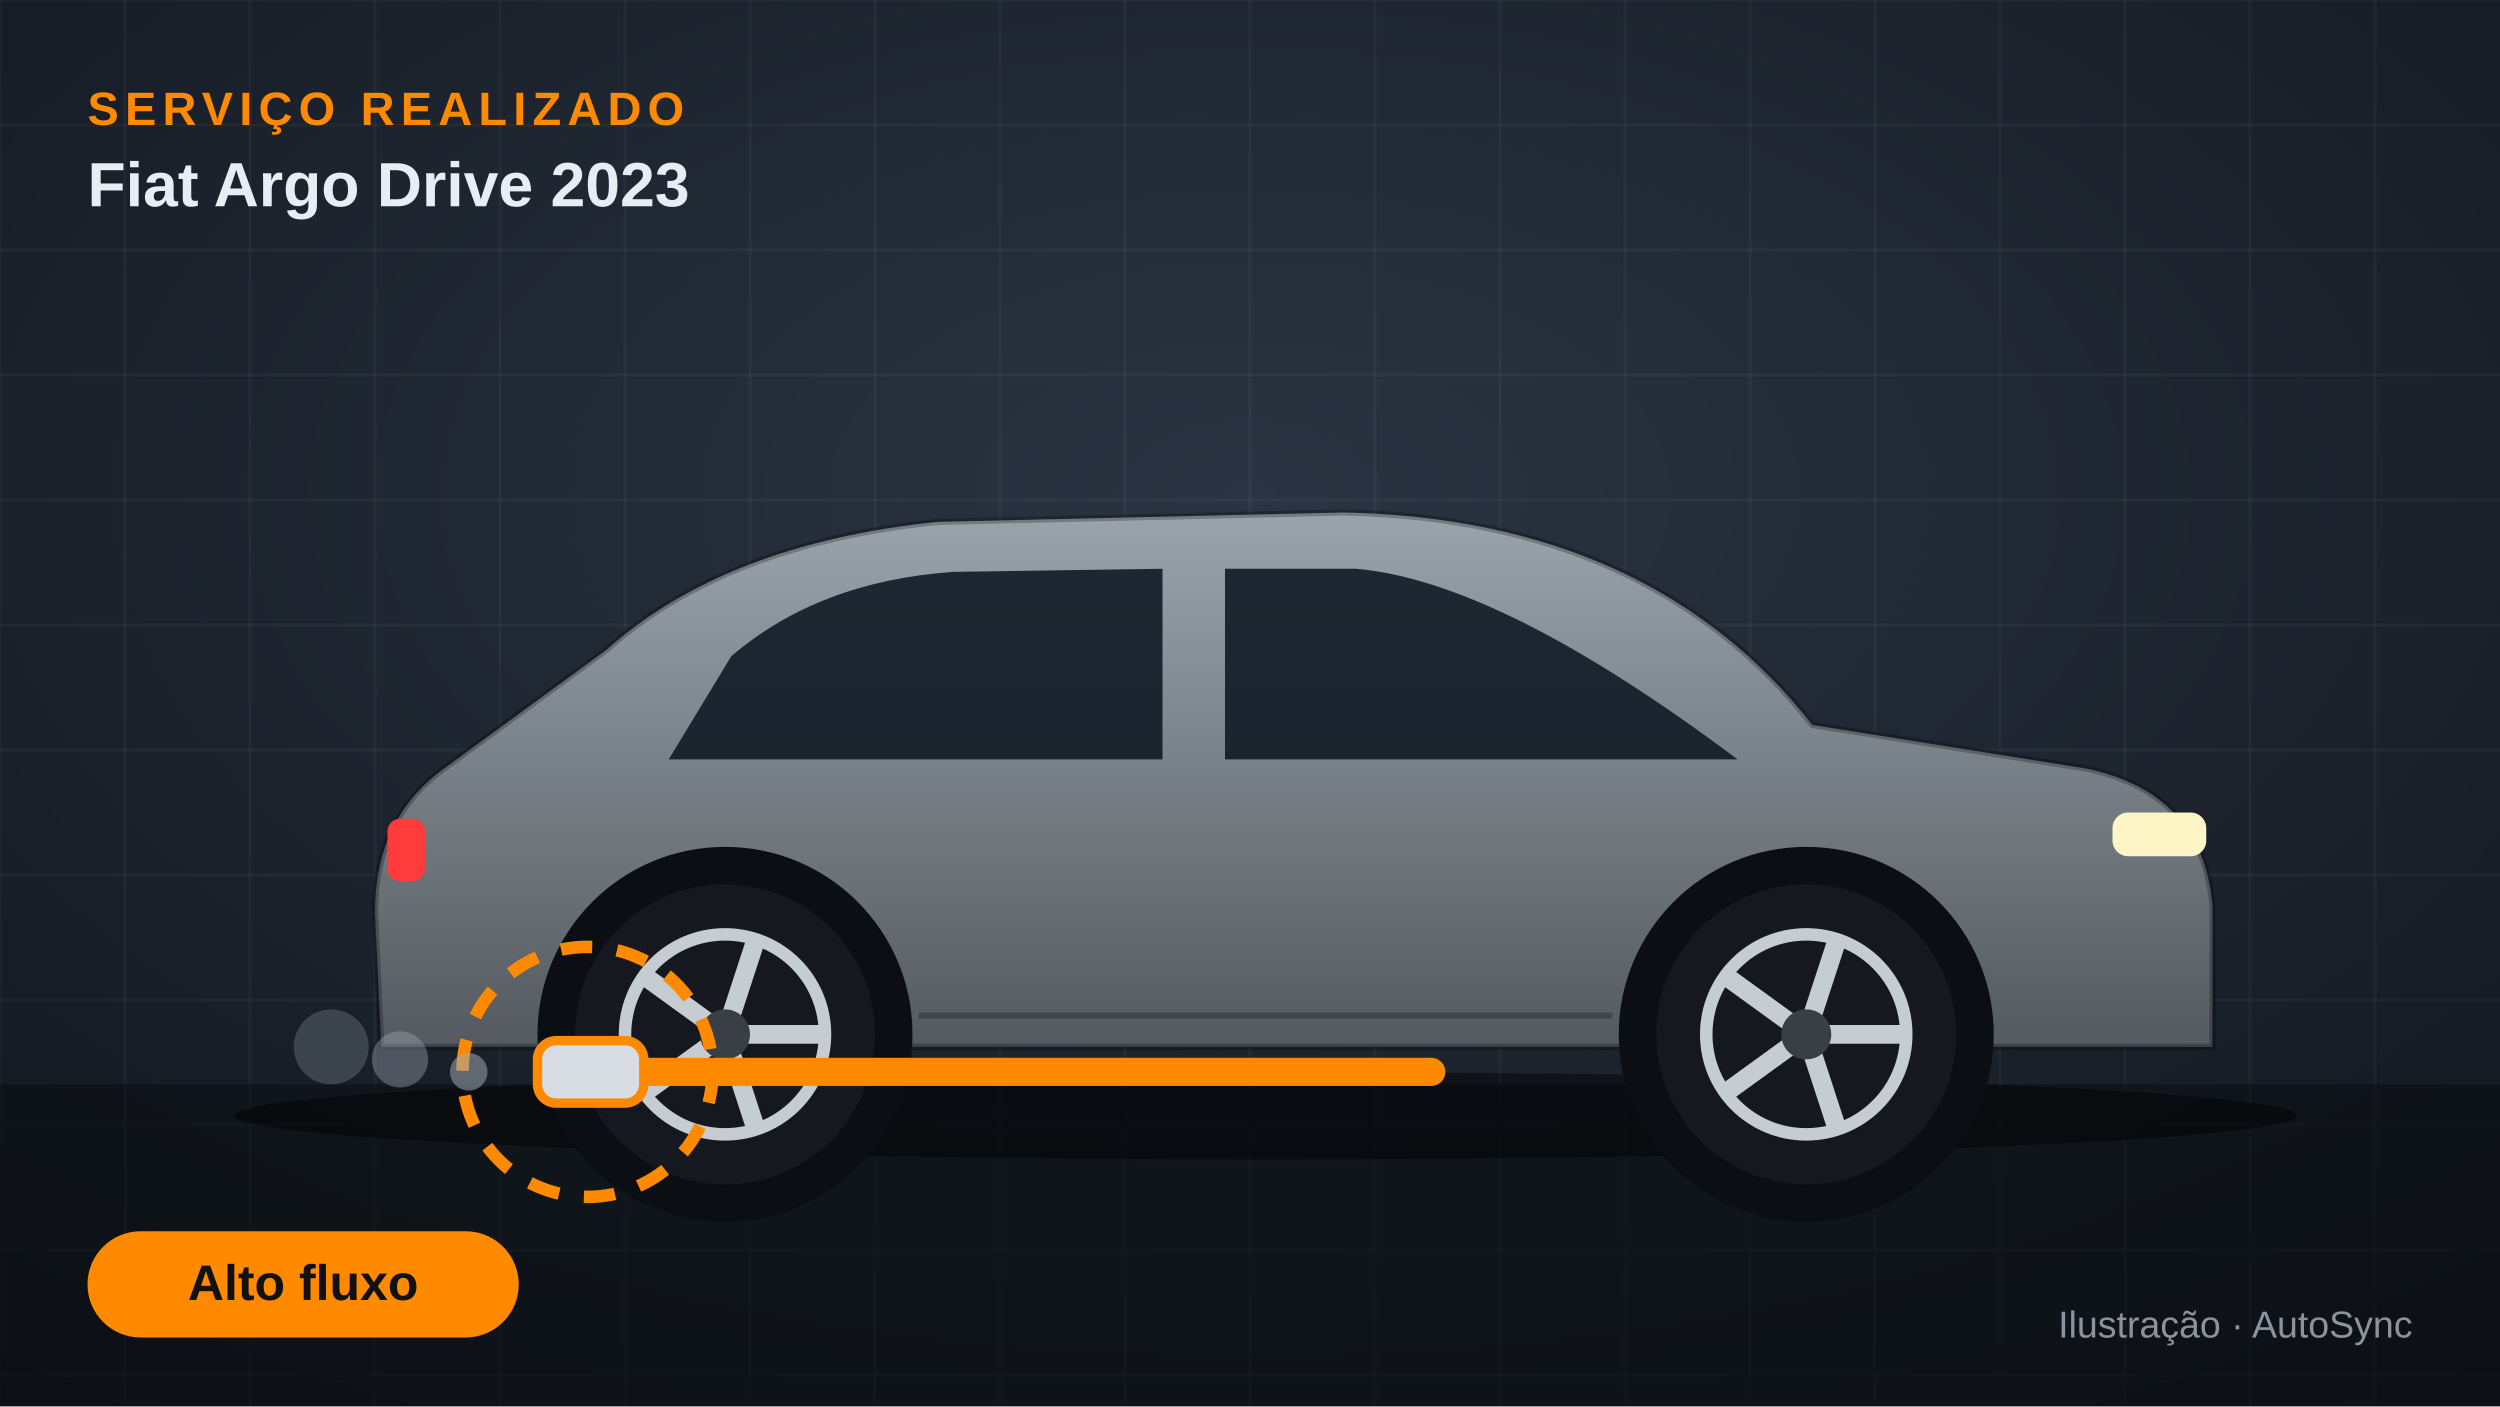
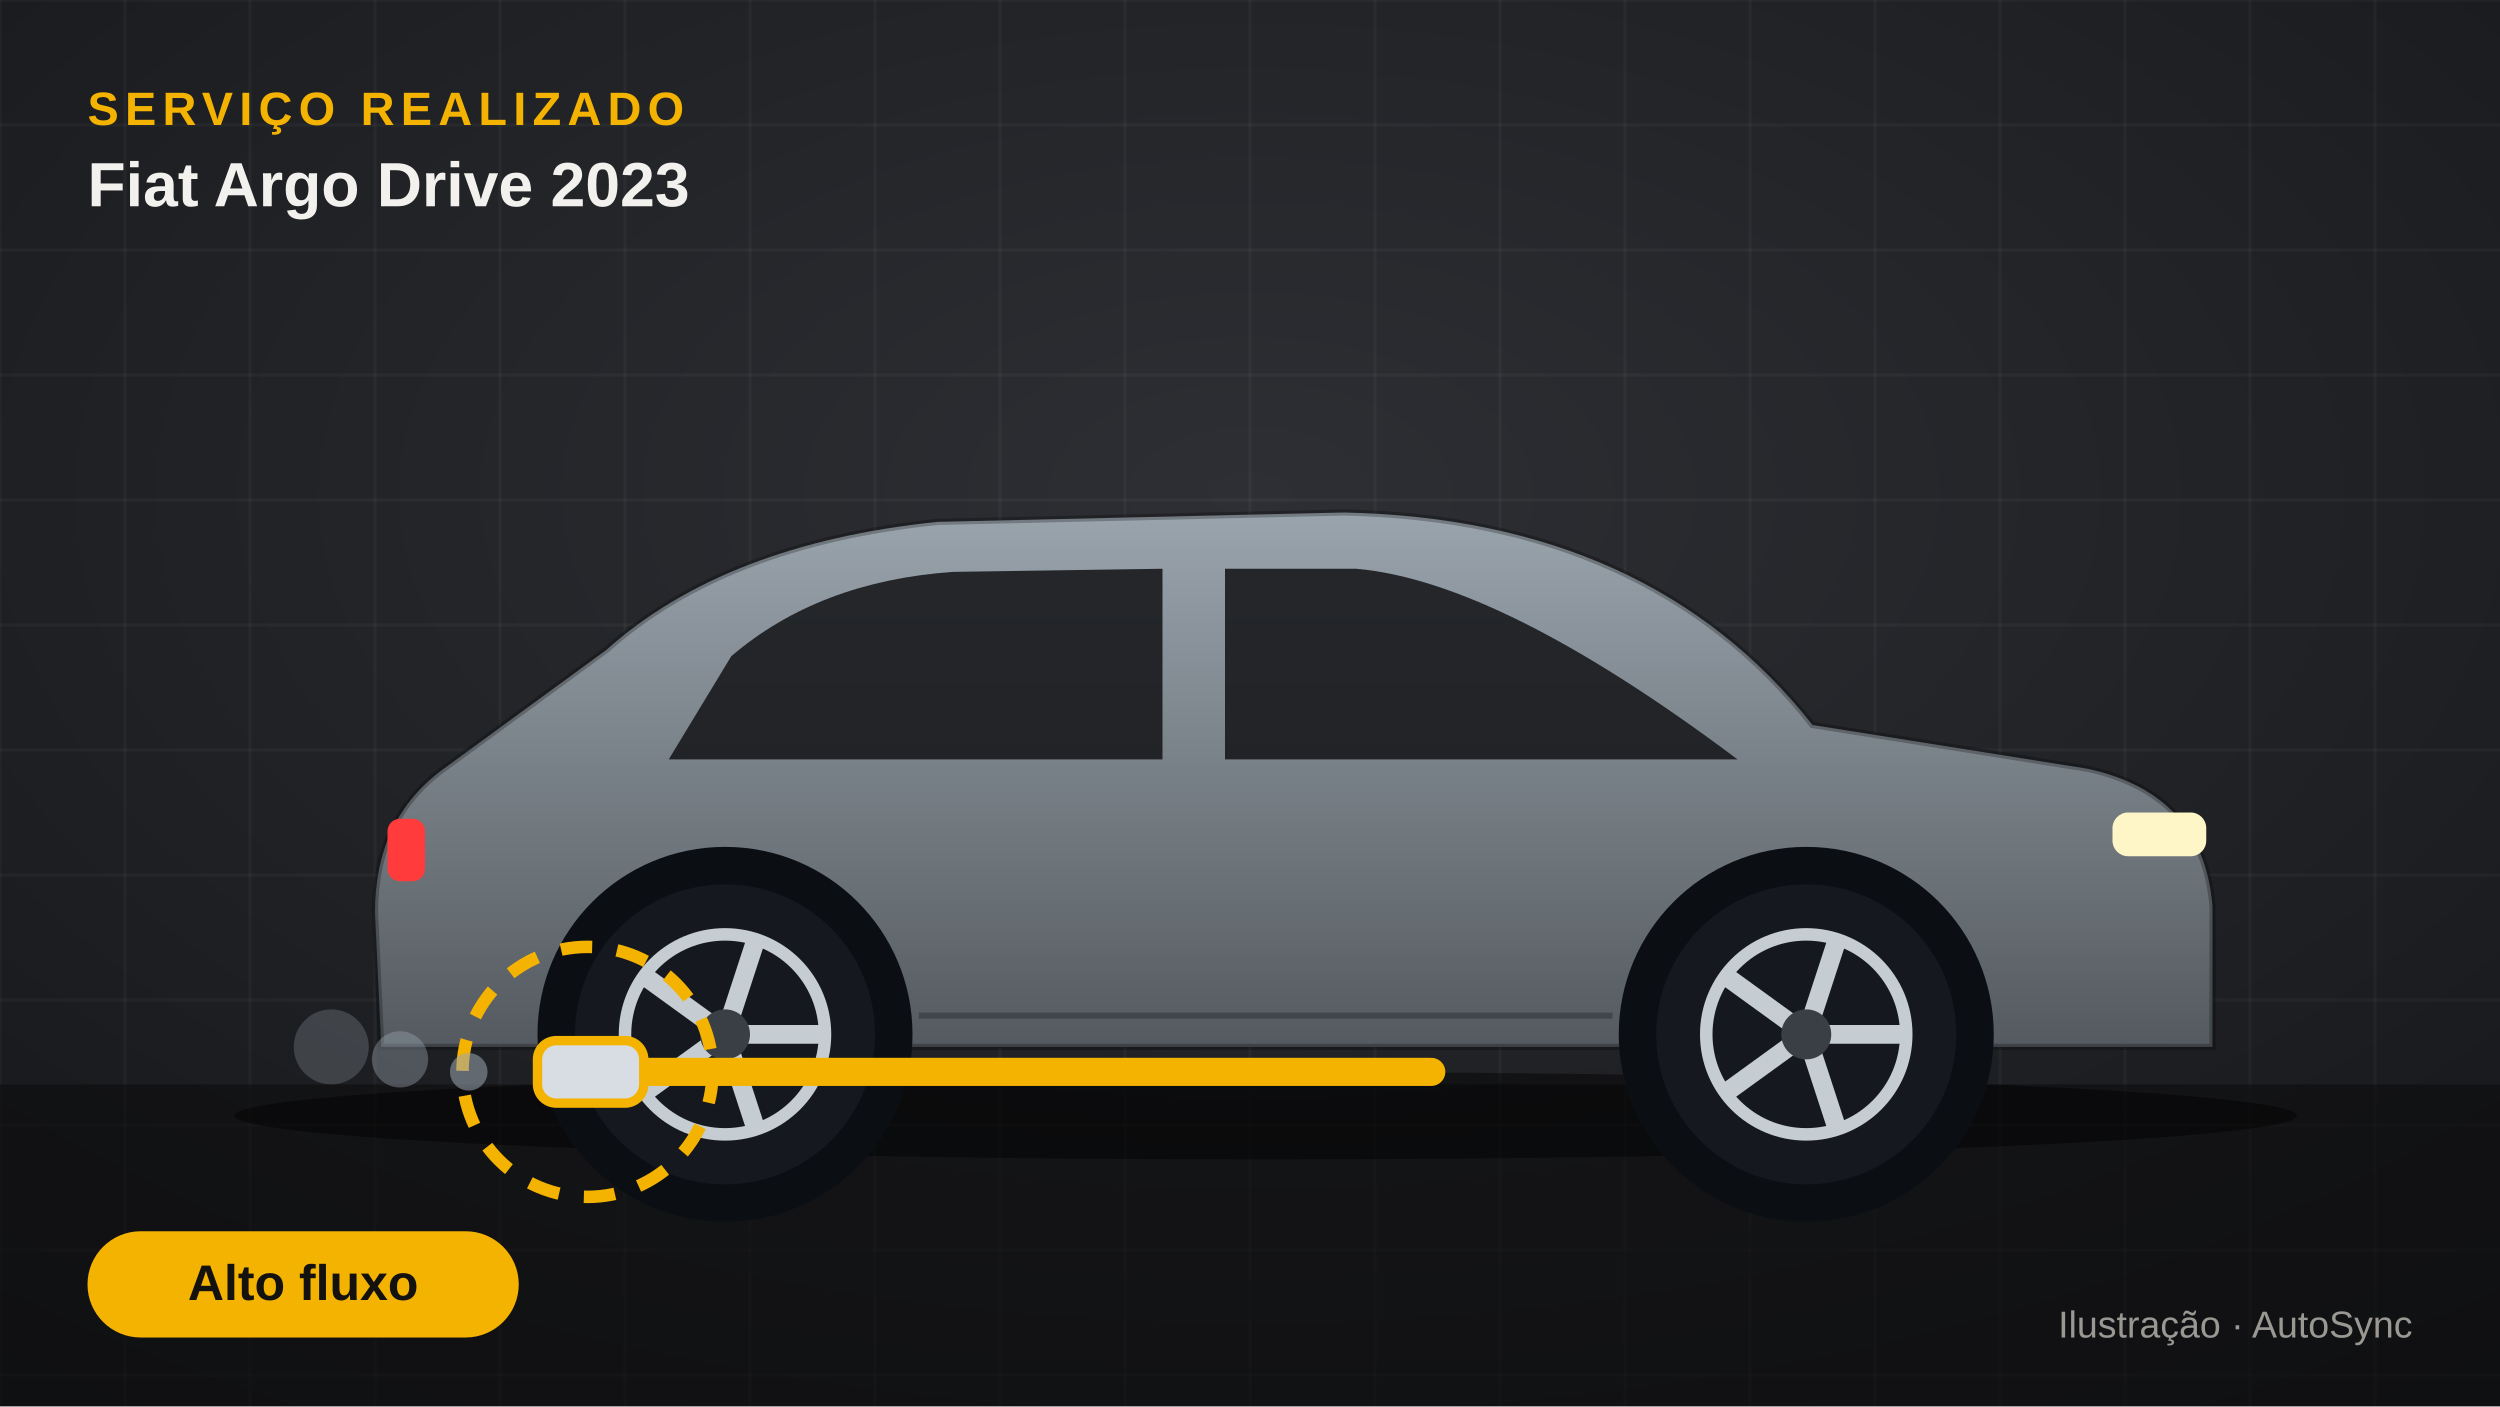
<svg xmlns="http://www.w3.org/2000/svg" viewBox="0 0 800 450" font-family="Arial, Helvetica, sans-serif" role="img" aria-label="Ilustração: Escape com catalisador de alto fluxo">
  <defs>
    <radialGradient id="bg" cx=".5" cy=".35" r=".9">
-       <stop offset="0" stop-color="#2a3442" />
-       <stop offset="1" stop-color="#0d1117" />
+       <stop offset="0" stop-color="#2E2F34" />
+       <stop offset="1" stop-color="#121315" />
    </radialGradient>
  </defs>
  <rect width="800" height="450" fill="url(#bg)" />
  <line x1="0" y1="0" x2="0" y2="450" stroke="#fff" stroke-opacity=".035" />
  <line x1="40" y1="0" x2="40" y2="450" stroke="#fff" stroke-opacity=".035" />
  <line x1="80" y1="0" x2="80" y2="450" stroke="#fff" stroke-opacity=".035" />
  <line x1="120" y1="0" x2="120" y2="450" stroke="#fff" stroke-opacity=".035" />
  <line x1="160" y1="0" x2="160" y2="450" stroke="#fff" stroke-opacity=".035" />
  <line x1="200" y1="0" x2="200" y2="450" stroke="#fff" stroke-opacity=".035" />
  <line x1="240" y1="0" x2="240" y2="450" stroke="#fff" stroke-opacity=".035" />
  <line x1="280" y1="0" x2="280" y2="450" stroke="#fff" stroke-opacity=".035" />
  <line x1="320" y1="0" x2="320" y2="450" stroke="#fff" stroke-opacity=".035" />
  <line x1="360" y1="0" x2="360" y2="450" stroke="#fff" stroke-opacity=".035" />
  <line x1="400" y1="0" x2="400" y2="450" stroke="#fff" stroke-opacity=".035" />
  <line x1="440" y1="0" x2="440" y2="450" stroke="#fff" stroke-opacity=".035" />
  <line x1="480" y1="0" x2="480" y2="450" stroke="#fff" stroke-opacity=".035" />
  <line x1="520" y1="0" x2="520" y2="450" stroke="#fff" stroke-opacity=".035" />
  <line x1="560" y1="0" x2="560" y2="450" stroke="#fff" stroke-opacity=".035" />
  <line x1="600" y1="0" x2="600" y2="450" stroke="#fff" stroke-opacity=".035" />
  <line x1="640" y1="0" x2="640" y2="450" stroke="#fff" stroke-opacity=".035" />
  <line x1="680" y1="0" x2="680" y2="450" stroke="#fff" stroke-opacity=".035" />
  <line x1="720" y1="0" x2="720" y2="450" stroke="#fff" stroke-opacity=".035" />
  <line x1="760" y1="0" x2="760" y2="450" stroke="#fff" stroke-opacity=".035" />
  <line x1="0" y1="0" x2="800" y2="0" stroke="#fff" stroke-opacity=".035" />
  <line x1="0" y1="40" x2="800" y2="40" stroke="#fff" stroke-opacity=".035" />
  <line x1="0" y1="80" x2="800" y2="80" stroke="#fff" stroke-opacity=".035" />
  <line x1="0" y1="120" x2="800" y2="120" stroke="#fff" stroke-opacity=".035" />
  <line x1="0" y1="160" x2="800" y2="160" stroke="#fff" stroke-opacity=".035" />
  <line x1="0" y1="200" x2="800" y2="200" stroke="#fff" stroke-opacity=".035" />
  <line x1="0" y1="240" x2="800" y2="240" stroke="#fff" stroke-opacity=".035" />
  <line x1="0" y1="280" x2="800" y2="280" stroke="#fff" stroke-opacity=".035" />
  <line x1="0" y1="320" x2="800" y2="320" stroke="#fff" stroke-opacity=".035" />
  <line x1="0" y1="360" x2="800" y2="360" stroke="#fff" stroke-opacity=".035" />
  <line x1="0" y1="400" x2="800" y2="400" stroke="#fff" stroke-opacity=".035" />
  <line x1="0" y1="440" x2="800" y2="440" stroke="#fff" stroke-opacity=".035" />
-   <rect y="347" width="800" height="103" fill="#0a0d12" opacity=".6" />
+   <rect y="347" width="800" height="103" fill="#0b0c0d" opacity=".6" />
  <ellipse cx="405.0" cy="357" rx="330" ry="14" fill="#000" opacity=".45" />
  <defs>
    <linearGradient id="corpo" x1="0" y1="0" x2="0" y2="1">
      <stop offset="0" stop-color="#9aa4ad" />
      <stop offset="1" stop-color="#545a5f" />
    </linearGradient>
    <linearGradient id="feixe" x1="0" y1="0" x2="1" y2="0">
      <stop offset="0" stop-color="#fff3b0" stop-opacity=".85" />
      <stop offset="1" stop-color="#fff3b0" stop-opacity="0" />
    </linearGradient>
  </defs>
  <path d="M122 335 L120 292 Q120 262 142 246 L194 208 Q232 174 300 167 L430 164 Q528 166 580 232 L668 246 Q705 254 708 290 L708 335 Z" fill="url(#corpo)" stroke="#000" stroke-opacity=".25" stroke-width="2" />
-   <path d="M234 210 Q262 186 305 183 L372 182 L372 243 L214 243 Z M392 182 L434 182 Q480 186 556 243 L392 243 Z" fill="#0e1822" opacity=".88" />
+   <path d="M234 210 Q262 186 305 183 L372 182 L372 243 L214 243 Z M392 182 L434 182 Q480 186 556 243 L392 243 Z" fill="#15171a" opacity=".88" />
  <rect x="676" y="260" width="30" height="14" rx="5" fill="#fff6c8" />
  <rect x="124" y="262" width="12" height="20" rx="4" fill="#ff3b3b" />
  <line x1="294" y1="325" x2="516" y2="325" stroke="#000" stroke-opacity=".25" stroke-width="2" />
  <circle cx="232" cy="331" r="60" fill="#0b0f14" />
  <circle cx="232" cy="331" r="48" fill="#15191f" />
  <circle cx="232" cy="331" r="32" fill="none" stroke="#c5ccd2" stroke-width="4" />
  <line x1="232" y1="331" x2="262.0" y2="331.0" stroke="#c5ccd2" stroke-width="6" stroke-linecap="round" />
  <line x1="232" y1="331" x2="241.3" y2="359.5" stroke="#c5ccd2" stroke-width="6" stroke-linecap="round" />
  <line x1="232" y1="331" x2="207.7" y2="348.6" stroke="#c5ccd2" stroke-width="6" stroke-linecap="round" />
  <line x1="232" y1="331" x2="207.7" y2="313.4" stroke="#c5ccd2" stroke-width="6" stroke-linecap="round" />
  <line x1="232" y1="331" x2="241.3" y2="302.5" stroke="#c5ccd2" stroke-width="6" stroke-linecap="round" />
  <circle cx="232" cy="331" r="8" fill="#3a3f45" />
  <circle cx="578" cy="331" r="60" fill="#0b0f14" />
  <circle cx="578" cy="331" r="48" fill="#15191f" />
  <circle cx="578" cy="331" r="32" fill="none" stroke="#c5ccd2" stroke-width="4" />
  <line x1="578" y1="331" x2="608.0" y2="331.0" stroke="#c5ccd2" stroke-width="6" stroke-linecap="round" />
  <line x1="578" y1="331" x2="587.3" y2="359.5" stroke="#c5ccd2" stroke-width="6" stroke-linecap="round" />
  <line x1="578" y1="331" x2="553.7" y2="348.6" stroke="#c5ccd2" stroke-width="6" stroke-linecap="round" />
  <line x1="578" y1="331" x2="553.7" y2="313.4" stroke="#c5ccd2" stroke-width="6" stroke-linecap="round" />
  <line x1="578" y1="331" x2="587.3" y2="302.5" stroke="#c5ccd2" stroke-width="6" stroke-linecap="round" />
  <circle cx="578" cy="331" r="8" fill="#3a3f45" />
-   <path d="M458 343 L272 343 L202 343" fill="none" stroke="#ff8a00" stroke-width="9" stroke-linecap="round" />
-   <rect x="172" y="333" width="34" height="20" rx="6" fill="#d7dde2" stroke="#ff8a00" stroke-width="3" />
-   <circle cx="188" cy="343" r="40" fill="none" stroke="#ff8a00" stroke-width="4" stroke-dasharray="10 8" />
+   <path d="M458 343 L272 343 L202 343" fill="none" stroke="#F5B301" stroke-width="9" stroke-linecap="round" />
+   <rect x="172" y="333" width="34" height="20" rx="6" fill="#d7dde2" stroke="#F5B301" stroke-width="3" />
+   <circle cx="188" cy="343" r="40" fill="none" stroke="#F5B301" stroke-width="4" stroke-dasharray="10 8" />
  <circle cx="150" cy="343" r="6" fill="#9aa5b1" opacity="0.55" />
  <circle cx="128" cy="339" r="9" fill="#9aa5b1" opacity="0.41" />
  <circle cx="106" cy="335" r="12" fill="#9aa5b1" opacity="0.27" />
-   <text x="28" y="40" fill="#ff8a00" font-size="15" font-weight="700" letter-spacing="2">SERVIÇO REALIZADO</text>
-   <text x="28" y="66" fill="#e6edf3" font-size="20" font-weight="700">Fiat Argo Drive 2023</text>
-   <rect x="28" y="394" width="138" height="34" rx="17" fill="#ff8a00" />
-   <text x="97.0" y="416" text-anchor="middle" fill="#111" font-size="16" font-weight="700">Alto fluxo</text>
-   <text x="772" y="428" text-anchor="end" fill="#8b949e" font-size="12">Ilustração · AutoSync</text>
+   <text x="28" y="40" fill="#F5B301" font-size="15" font-weight="700" letter-spacing="2">SERVIÇO REALIZADO</text>
+   <text x="28" y="66" fill="#F2F1EE" font-size="20" font-weight="700">Fiat Argo Drive 2023</text>
+   <rect x="28" y="394" width="138" height="34" rx="17" fill="#F5B301" />
+   <text x="97.0" y="416" text-anchor="middle" fill="#14120F" font-size="16" font-weight="700">Alto fluxo</text>
+   <text x="772" y="428" text-anchor="end" fill="#9A9893" font-size="12">Ilustração · AutoSync</text>
</svg>
